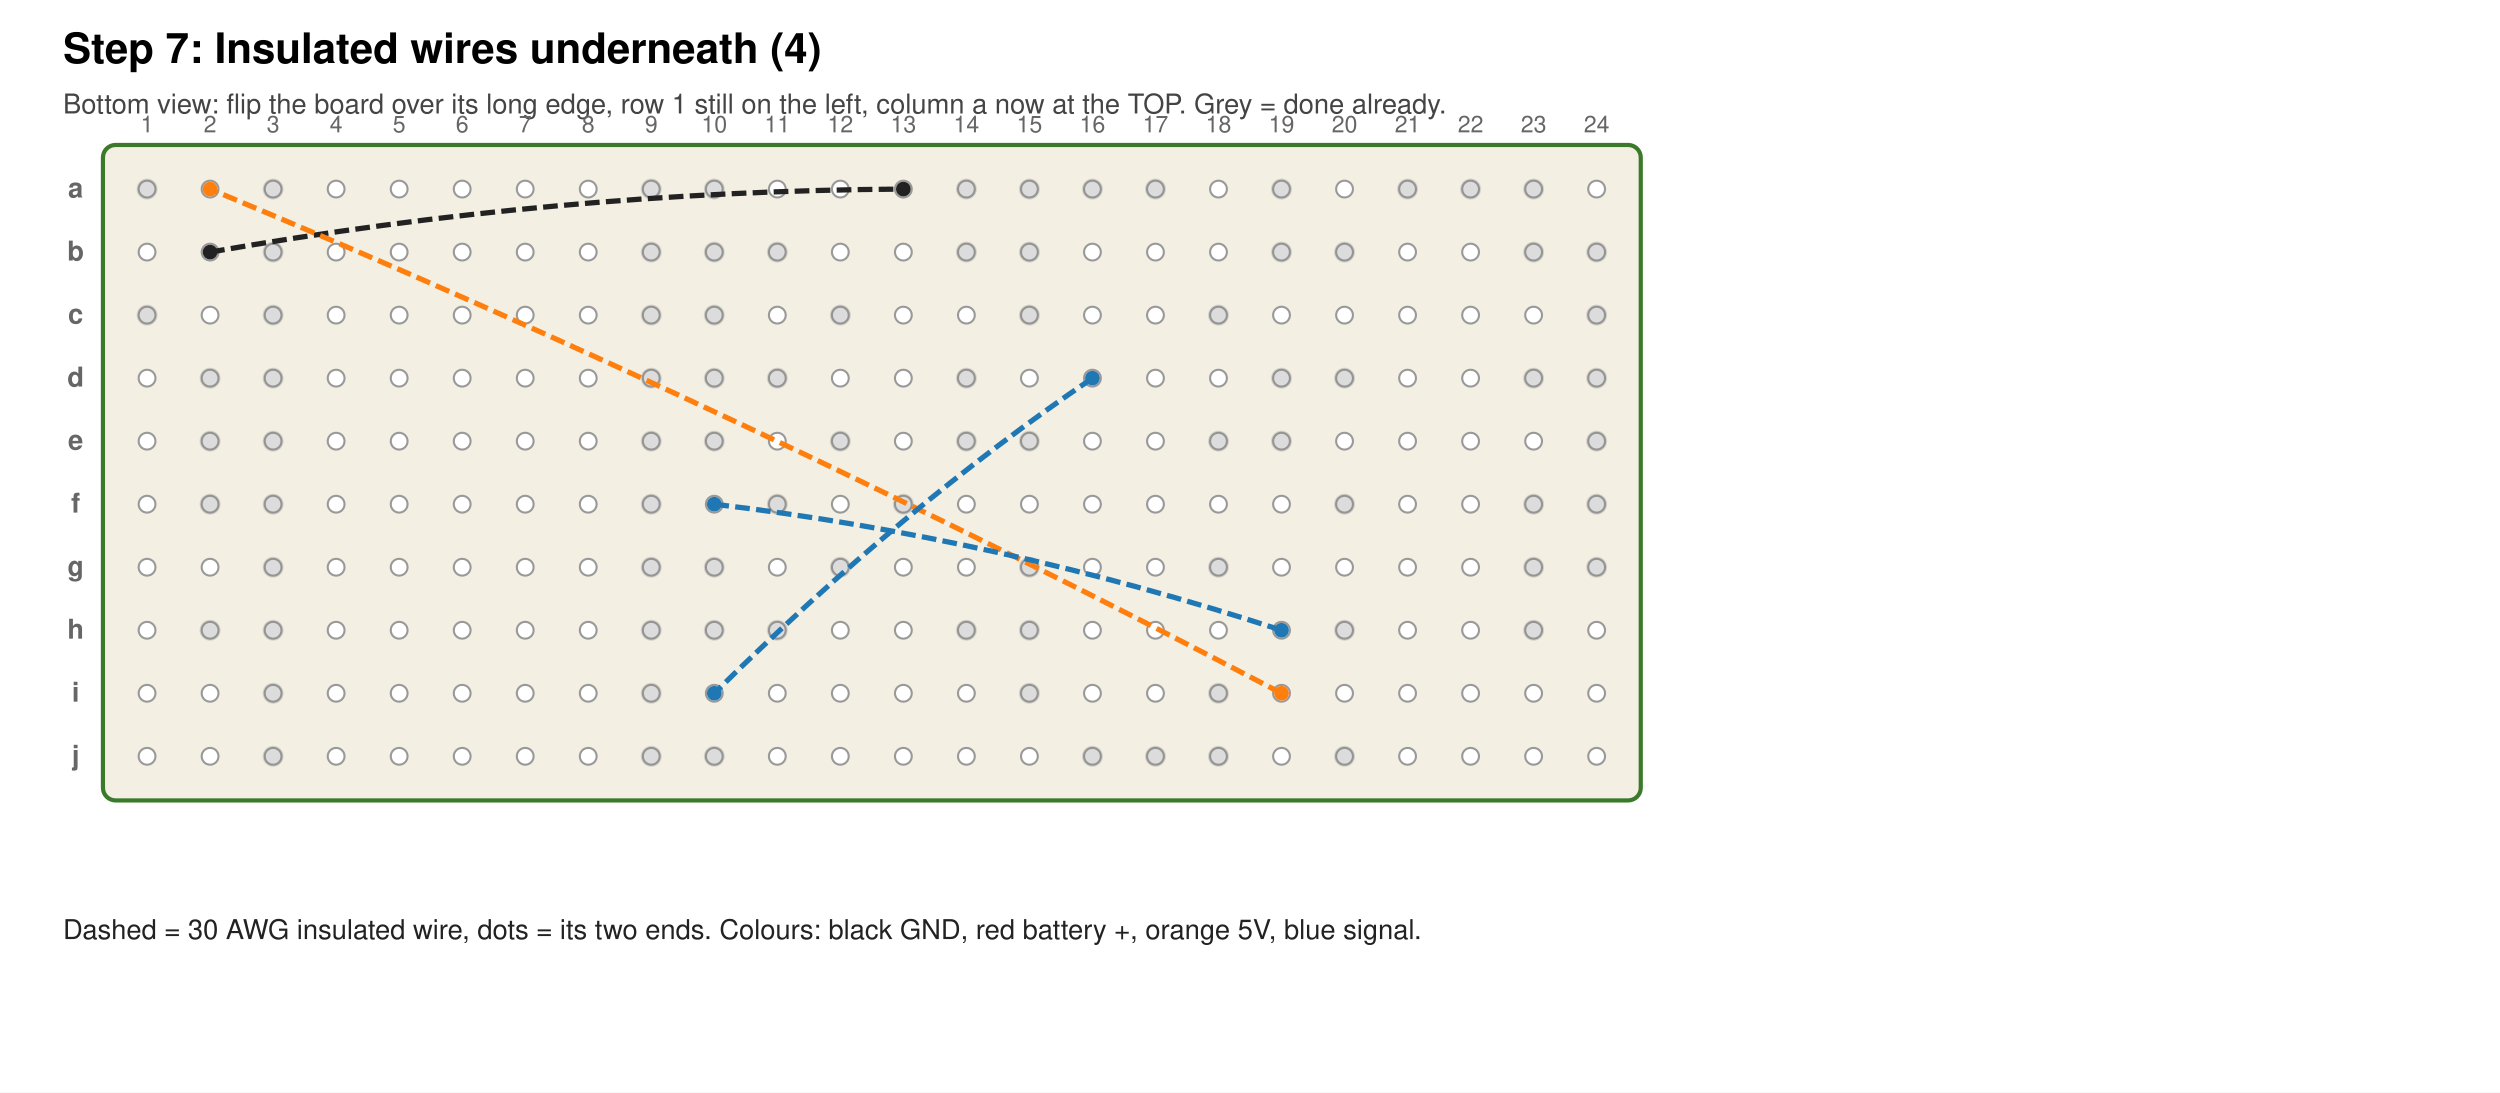
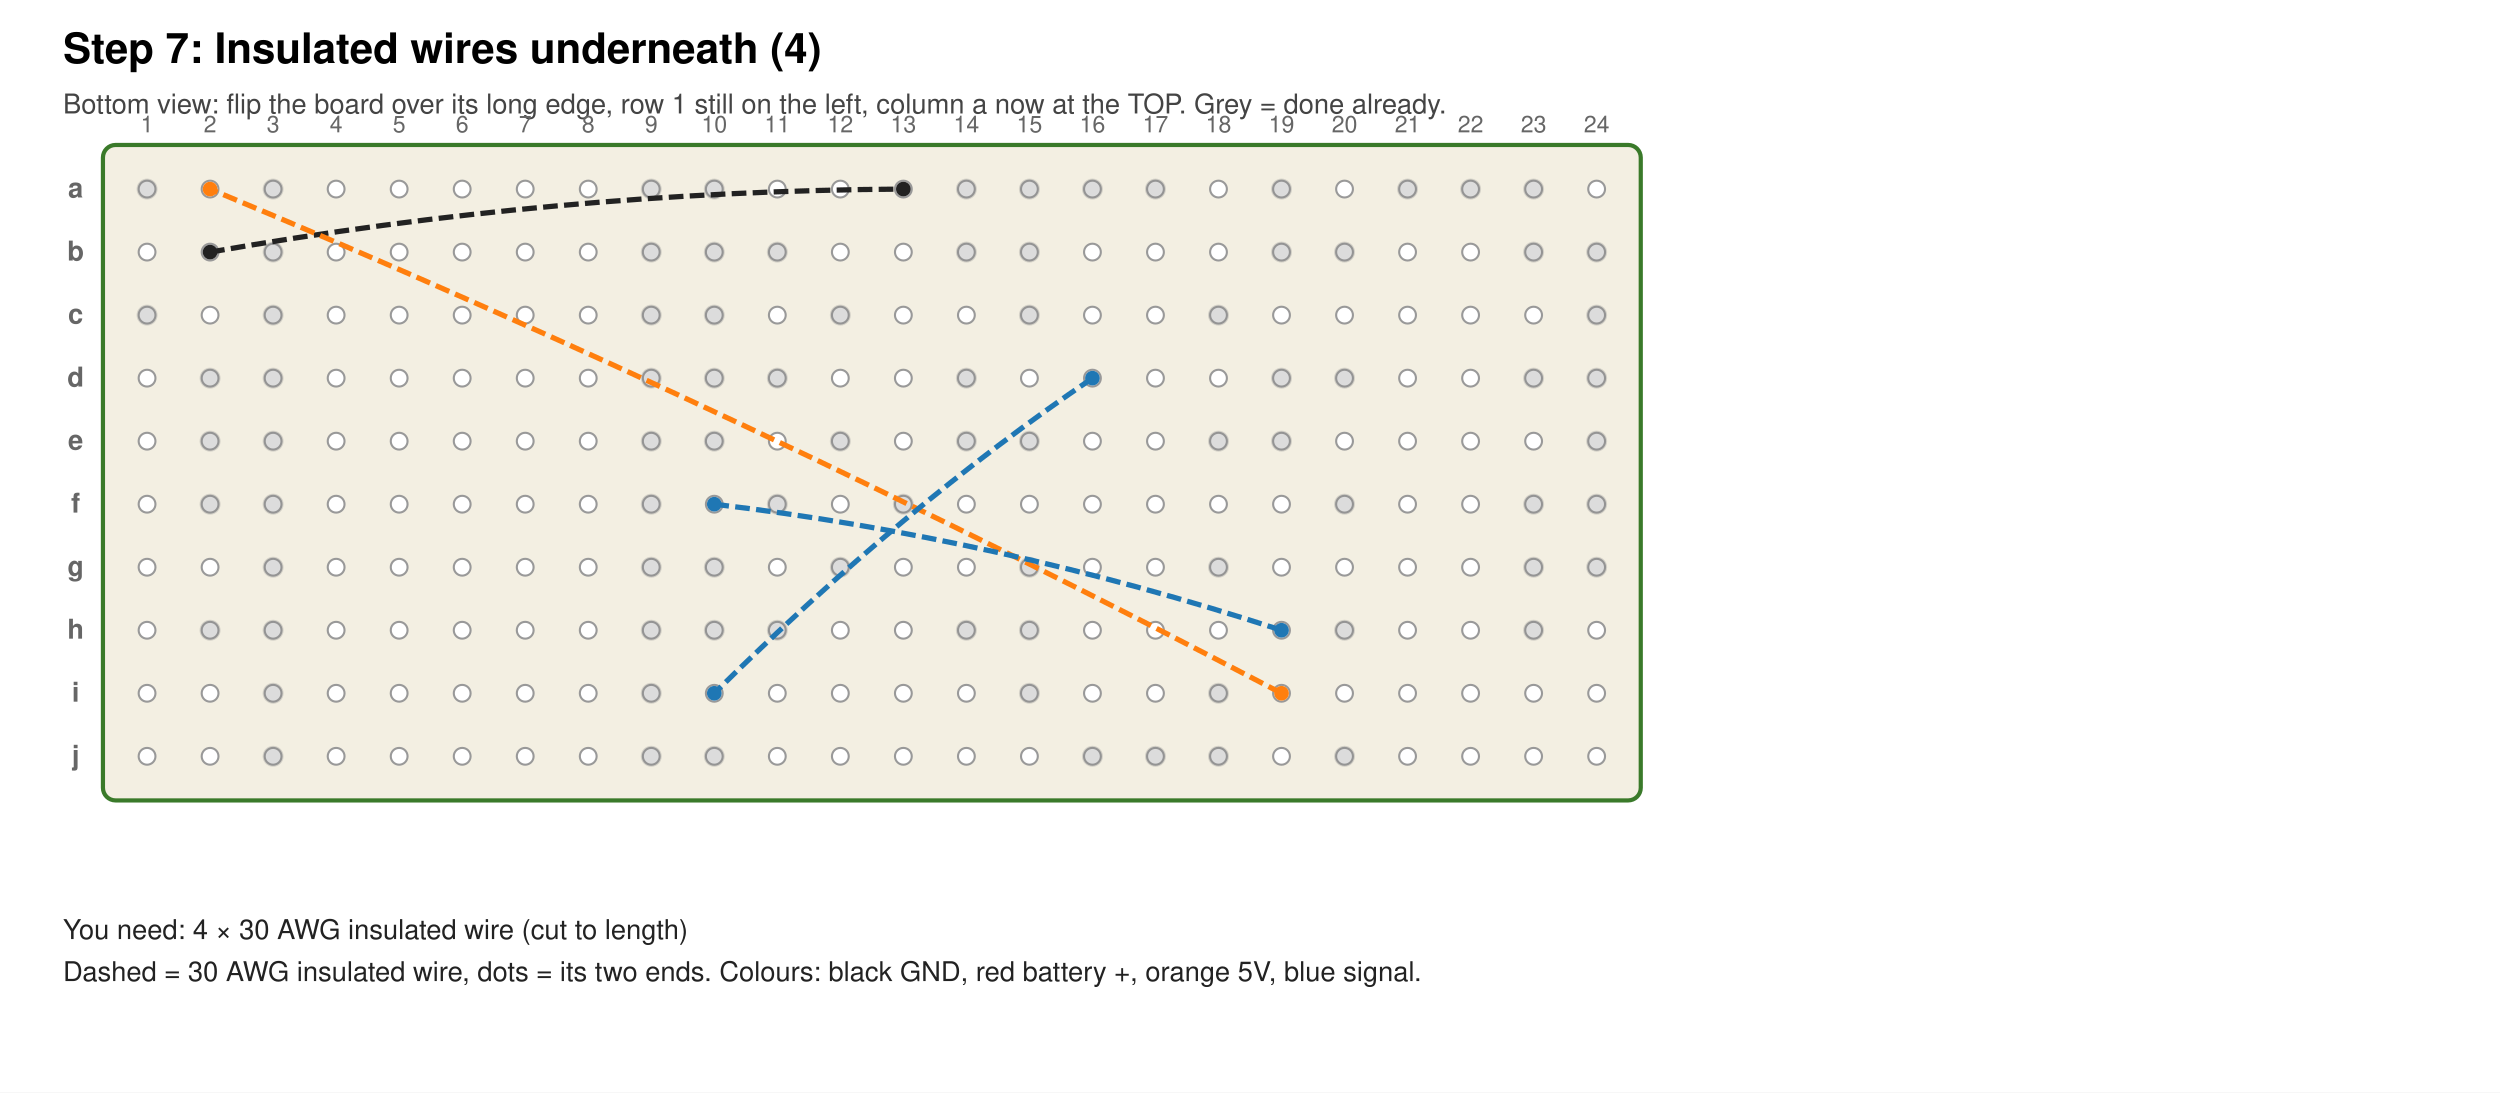
<svg xmlns="http://www.w3.org/2000/svg" width="1190" height="520" font-family="Helvetica,Arial">
  <defs>
    <filter id="mute">
      <feColorMatrix type="saturate" values="0" />
    </filter>
  </defs>
  <rect width="100%" height="100%" fill="#ffffff" />
  <text x="30" y="30" font-size="20" font-weight="bold">Step 7: Insulated wires underneath (4)</text>
  <text x="30" y="54" font-size="13" fill="#444">Bottom view: flip the board over its long edge, row 1 still on the left, column a now at the TOP. Grey = done already.</text>
  <rect x="49" y="69" width="732" height="312" rx="6" fill="#f3efe2" stroke="#3a7a2a" stroke-width="2" />
  <text x="70" y="63" font-size="11" fill="#666" text-anchor="middle">1</text>
  <text x="100" y="63" font-size="11" fill="#666" text-anchor="middle">2</text>
  <text x="130" y="63" font-size="11" fill="#666" text-anchor="middle">3</text>
  <text x="160" y="63" font-size="11" fill="#666" text-anchor="middle">4</text>
  <text x="190" y="63" font-size="11" fill="#666" text-anchor="middle">5</text>
  <text x="220" y="63" font-size="11" fill="#666" text-anchor="middle">6</text>
  <text x="250" y="63" font-size="11" fill="#666" text-anchor="middle">7</text>
  <text x="280" y="63" font-size="11" fill="#666" text-anchor="middle">8</text>
  <text x="310" y="63" font-size="11" fill="#666" text-anchor="middle">9</text>
  <text x="340" y="63" font-size="11" fill="#666" text-anchor="middle">10</text>
  <text x="370" y="63" font-size="11" fill="#666" text-anchor="middle">11</text>
  <text x="400" y="63" font-size="11" fill="#666" text-anchor="middle">12</text>
  <text x="430" y="63" font-size="11" fill="#666" text-anchor="middle">13</text>
  <text x="460" y="63" font-size="11" fill="#666" text-anchor="middle">14</text>
  <text x="490" y="63" font-size="11" fill="#666" text-anchor="middle">15</text>
  <text x="520" y="63" font-size="11" fill="#666" text-anchor="middle">16</text>
  <text x="550" y="63" font-size="11" fill="#666" text-anchor="middle">17</text>
  <text x="580" y="63" font-size="11" fill="#666" text-anchor="middle">18</text>
  <text x="610" y="63" font-size="11" fill="#666" text-anchor="middle">19</text>
  <text x="640" y="63" font-size="11" fill="#666" text-anchor="middle">20</text>
  <text x="670" y="63" font-size="11" fill="#666" text-anchor="middle">21</text>
  <text x="700" y="63" font-size="11" fill="#666" text-anchor="middle">22</text>
  <text x="730" y="63" font-size="11" fill="#666" text-anchor="middle">23</text>
  <text x="760" y="63" font-size="11" fill="#666" text-anchor="middle">24</text>
  <text x="36" y="94" font-size="13" font-weight="bold" fill="#666" text-anchor="middle">a</text>
  <text x="36" y="124" font-size="13" font-weight="bold" fill="#666" text-anchor="middle">b</text>
  <text x="36" y="154" font-size="13" font-weight="bold" fill="#666" text-anchor="middle">c</text>
  <text x="36" y="184" font-size="13" font-weight="bold" fill="#666" text-anchor="middle">d</text>
  <text x="36" y="214" font-size="13" font-weight="bold" fill="#666" text-anchor="middle">e</text>
  <text x="36" y="244" font-size="13" font-weight="bold" fill="#666" text-anchor="middle">f</text>
  <text x="36" y="274" font-size="13" font-weight="bold" fill="#666" text-anchor="middle">g</text>
  <text x="36" y="304" font-size="13" font-weight="bold" fill="#666" text-anchor="middle">h</text>
  <text x="36" y="334" font-size="13" font-weight="bold" fill="#666" text-anchor="middle">i</text>
  <text x="36" y="364" font-size="13" font-weight="bold" fill="#666" text-anchor="middle">j</text>
  <circle cx="70" cy="90" r="4" fill="#fff" stroke="#999" />
  <circle cx="70" cy="120" r="4" fill="#fff" stroke="#999" />
  <circle cx="70" cy="150" r="4" fill="#fff" stroke="#999" />
  <circle cx="70" cy="180" r="4" fill="#fff" stroke="#999" />
  <circle cx="70" cy="210" r="4" fill="#fff" stroke="#999" />
  <circle cx="70" cy="240" r="4" fill="#fff" stroke="#999" />
  <circle cx="70" cy="270" r="4" fill="#fff" stroke="#999" />
  <circle cx="70" cy="300" r="4" fill="#fff" stroke="#999" />
  <circle cx="70" cy="330" r="4" fill="#fff" stroke="#999" />
  <circle cx="70" cy="360" r="4" fill="#fff" stroke="#999" />
  <circle cx="100" cy="90" r="4" fill="#fff" stroke="#999" />
  <circle cx="100" cy="120" r="4" fill="#fff" stroke="#999" />
  <circle cx="100" cy="150" r="4" fill="#fff" stroke="#999" />
  <circle cx="100" cy="180" r="4" fill="#fff" stroke="#999" />
  <circle cx="100" cy="210" r="4" fill="#fff" stroke="#999" />
  <circle cx="100" cy="240" r="4" fill="#fff" stroke="#999" />
  <circle cx="100" cy="270" r="4" fill="#fff" stroke="#999" />
  <circle cx="100" cy="300" r="4" fill="#fff" stroke="#999" />
  <circle cx="100" cy="330" r="4" fill="#fff" stroke="#999" />
  <circle cx="100" cy="360" r="4" fill="#fff" stroke="#999" />
  <circle cx="130" cy="90" r="4" fill="#fff" stroke="#999" />
  <circle cx="130" cy="120" r="4" fill="#fff" stroke="#999" />
  <circle cx="130" cy="150" r="4" fill="#fff" stroke="#999" />
  <circle cx="130" cy="180" r="4" fill="#fff" stroke="#999" />
  <circle cx="130" cy="210" r="4" fill="#fff" stroke="#999" />
  <circle cx="130" cy="240" r="4" fill="#fff" stroke="#999" />
  <circle cx="130" cy="270" r="4" fill="#fff" stroke="#999" />
  <circle cx="130" cy="300" r="4" fill="#fff" stroke="#999" />
  <circle cx="130" cy="330" r="4" fill="#fff" stroke="#999" />
  <circle cx="130" cy="360" r="4" fill="#fff" stroke="#999" />
  <circle cx="160" cy="90" r="4" fill="#fff" stroke="#999" />
  <circle cx="160" cy="120" r="4" fill="#fff" stroke="#999" />
  <circle cx="160" cy="150" r="4" fill="#fff" stroke="#999" />
  <circle cx="160" cy="180" r="4" fill="#fff" stroke="#999" />
  <circle cx="160" cy="210" r="4" fill="#fff" stroke="#999" />
  <circle cx="160" cy="240" r="4" fill="#fff" stroke="#999" />
  <circle cx="160" cy="270" r="4" fill="#fff" stroke="#999" />
  <circle cx="160" cy="300" r="4" fill="#fff" stroke="#999" />
  <circle cx="160" cy="330" r="4" fill="#fff" stroke="#999" />
  <circle cx="160" cy="360" r="4" fill="#fff" stroke="#999" />
  <circle cx="190" cy="90" r="4" fill="#fff" stroke="#999" />
  <circle cx="190" cy="120" r="4" fill="#fff" stroke="#999" />
  <circle cx="190" cy="150" r="4" fill="#fff" stroke="#999" />
  <circle cx="190" cy="180" r="4" fill="#fff" stroke="#999" />
  <circle cx="190" cy="210" r="4" fill="#fff" stroke="#999" />
  <circle cx="190" cy="240" r="4" fill="#fff" stroke="#999" />
  <circle cx="190" cy="270" r="4" fill="#fff" stroke="#999" />
  <circle cx="190" cy="300" r="4" fill="#fff" stroke="#999" />
  <circle cx="190" cy="330" r="4" fill="#fff" stroke="#999" />
  <circle cx="190" cy="360" r="4" fill="#fff" stroke="#999" />
  <circle cx="220" cy="90" r="4" fill="#fff" stroke="#999" />
  <circle cx="220" cy="120" r="4" fill="#fff" stroke="#999" />
  <circle cx="220" cy="150" r="4" fill="#fff" stroke="#999" />
  <circle cx="220" cy="180" r="4" fill="#fff" stroke="#999" />
  <circle cx="220" cy="210" r="4" fill="#fff" stroke="#999" />
  <circle cx="220" cy="240" r="4" fill="#fff" stroke="#999" />
  <circle cx="220" cy="270" r="4" fill="#fff" stroke="#999" />
  <circle cx="220" cy="300" r="4" fill="#fff" stroke="#999" />
  <circle cx="220" cy="330" r="4" fill="#fff" stroke="#999" />
  <circle cx="220" cy="360" r="4" fill="#fff" stroke="#999" />
  <circle cx="250" cy="90" r="4" fill="#fff" stroke="#999" />
  <circle cx="250" cy="120" r="4" fill="#fff" stroke="#999" />
  <circle cx="250" cy="150" r="4" fill="#fff" stroke="#999" />
  <circle cx="250" cy="180" r="4" fill="#fff" stroke="#999" />
  <circle cx="250" cy="210" r="4" fill="#fff" stroke="#999" />
  <circle cx="250" cy="240" r="4" fill="#fff" stroke="#999" />
  <circle cx="250" cy="270" r="4" fill="#fff" stroke="#999" />
  <circle cx="250" cy="300" r="4" fill="#fff" stroke="#999" />
  <circle cx="250" cy="330" r="4" fill="#fff" stroke="#999" />
  <circle cx="250" cy="360" r="4" fill="#fff" stroke="#999" />
  <circle cx="280" cy="90" r="4" fill="#fff" stroke="#999" />
  <circle cx="280" cy="120" r="4" fill="#fff" stroke="#999" />
  <circle cx="280" cy="150" r="4" fill="#fff" stroke="#999" />
  <circle cx="280" cy="180" r="4" fill="#fff" stroke="#999" />
  <circle cx="280" cy="210" r="4" fill="#fff" stroke="#999" />
  <circle cx="280" cy="240" r="4" fill="#fff" stroke="#999" />
  <circle cx="280" cy="270" r="4" fill="#fff" stroke="#999" />
  <circle cx="280" cy="300" r="4" fill="#fff" stroke="#999" />
  <circle cx="280" cy="330" r="4" fill="#fff" stroke="#999" />
  <circle cx="280" cy="360" r="4" fill="#fff" stroke="#999" />
  <circle cx="310" cy="90" r="4" fill="#fff" stroke="#999" />
  <circle cx="310" cy="120" r="4" fill="#fff" stroke="#999" />
  <circle cx="310" cy="150" r="4" fill="#fff" stroke="#999" />
  <circle cx="310" cy="180" r="4" fill="#fff" stroke="#999" />
  <circle cx="310" cy="210" r="4" fill="#fff" stroke="#999" />
  <circle cx="310" cy="240" r="4" fill="#fff" stroke="#999" />
  <circle cx="310" cy="270" r="4" fill="#fff" stroke="#999" />
  <circle cx="310" cy="300" r="4" fill="#fff" stroke="#999" />
  <circle cx="310" cy="330" r="4" fill="#fff" stroke="#999" />
  <circle cx="310" cy="360" r="4" fill="#fff" stroke="#999" />
  <circle cx="340" cy="90" r="4" fill="#fff" stroke="#999" />
  <circle cx="340" cy="120" r="4" fill="#fff" stroke="#999" />
  <circle cx="340" cy="150" r="4" fill="#fff" stroke="#999" />
  <circle cx="340" cy="180" r="4" fill="#fff" stroke="#999" />
  <circle cx="340" cy="210" r="4" fill="#fff" stroke="#999" />
  <circle cx="340" cy="240" r="4" fill="#fff" stroke="#999" />
  <circle cx="340" cy="270" r="4" fill="#fff" stroke="#999" />
  <circle cx="340" cy="300" r="4" fill="#fff" stroke="#999" />
  <circle cx="340" cy="330" r="4" fill="#fff" stroke="#999" />
  <circle cx="340" cy="360" r="4" fill="#fff" stroke="#999" />
  <circle cx="370" cy="90" r="4" fill="#fff" stroke="#999" />
  <circle cx="370" cy="120" r="4" fill="#fff" stroke="#999" />
  <circle cx="370" cy="150" r="4" fill="#fff" stroke="#999" />
  <circle cx="370" cy="180" r="4" fill="#fff" stroke="#999" />
  <circle cx="370" cy="210" r="4" fill="#fff" stroke="#999" />
  <circle cx="370" cy="240" r="4" fill="#fff" stroke="#999" />
  <circle cx="370" cy="270" r="4" fill="#fff" stroke="#999" />
  <circle cx="370" cy="300" r="4" fill="#fff" stroke="#999" />
  <circle cx="370" cy="330" r="4" fill="#fff" stroke="#999" />
  <circle cx="370" cy="360" r="4" fill="#fff" stroke="#999" />
  <circle cx="400" cy="90" r="4" fill="#fff" stroke="#999" />
  <circle cx="400" cy="120" r="4" fill="#fff" stroke="#999" />
  <circle cx="400" cy="150" r="4" fill="#fff" stroke="#999" />
  <circle cx="400" cy="180" r="4" fill="#fff" stroke="#999" />
  <circle cx="400" cy="210" r="4" fill="#fff" stroke="#999" />
  <circle cx="400" cy="240" r="4" fill="#fff" stroke="#999" />
  <circle cx="400" cy="270" r="4" fill="#fff" stroke="#999" />
  <circle cx="400" cy="300" r="4" fill="#fff" stroke="#999" />
  <circle cx="400" cy="330" r="4" fill="#fff" stroke="#999" />
  <circle cx="400" cy="360" r="4" fill="#fff" stroke="#999" />
  <circle cx="430" cy="90" r="4" fill="#fff" stroke="#999" />
  <circle cx="430" cy="120" r="4" fill="#fff" stroke="#999" />
  <circle cx="430" cy="150" r="4" fill="#fff" stroke="#999" />
  <circle cx="430" cy="180" r="4" fill="#fff" stroke="#999" />
  <circle cx="430" cy="210" r="4" fill="#fff" stroke="#999" />
  <circle cx="430" cy="240" r="4" fill="#fff" stroke="#999" />
  <circle cx="430" cy="270" r="4" fill="#fff" stroke="#999" />
  <circle cx="430" cy="300" r="4" fill="#fff" stroke="#999" />
  <circle cx="430" cy="330" r="4" fill="#fff" stroke="#999" />
  <circle cx="430" cy="360" r="4" fill="#fff" stroke="#999" />
  <circle cx="460" cy="90" r="4" fill="#fff" stroke="#999" />
  <circle cx="460" cy="120" r="4" fill="#fff" stroke="#999" />
  <circle cx="460" cy="150" r="4" fill="#fff" stroke="#999" />
  <circle cx="460" cy="180" r="4" fill="#fff" stroke="#999" />
  <circle cx="460" cy="210" r="4" fill="#fff" stroke="#999" />
  <circle cx="460" cy="240" r="4" fill="#fff" stroke="#999" />
  <circle cx="460" cy="270" r="4" fill="#fff" stroke="#999" />
  <circle cx="460" cy="300" r="4" fill="#fff" stroke="#999" />
  <circle cx="460" cy="330" r="4" fill="#fff" stroke="#999" />
  <circle cx="460" cy="360" r="4" fill="#fff" stroke="#999" />
  <circle cx="490" cy="90" r="4" fill="#fff" stroke="#999" />
  <circle cx="490" cy="120" r="4" fill="#fff" stroke="#999" />
  <circle cx="490" cy="150" r="4" fill="#fff" stroke="#999" />
  <circle cx="490" cy="180" r="4" fill="#fff" stroke="#999" />
  <circle cx="490" cy="210" r="4" fill="#fff" stroke="#999" />
  <circle cx="490" cy="240" r="4" fill="#fff" stroke="#999" />
  <circle cx="490" cy="270" r="4" fill="#fff" stroke="#999" />
  <circle cx="490" cy="300" r="4" fill="#fff" stroke="#999" />
  <circle cx="490" cy="330" r="4" fill="#fff" stroke="#999" />
  <circle cx="490" cy="360" r="4" fill="#fff" stroke="#999" />
  <circle cx="520" cy="90" r="4" fill="#fff" stroke="#999" />
  <circle cx="520" cy="120" r="4" fill="#fff" stroke="#999" />
  <circle cx="520" cy="150" r="4" fill="#fff" stroke="#999" />
  <circle cx="520" cy="180" r="4" fill="#fff" stroke="#999" />
  <circle cx="520" cy="210" r="4" fill="#fff" stroke="#999" />
  <circle cx="520" cy="240" r="4" fill="#fff" stroke="#999" />
  <circle cx="520" cy="270" r="4" fill="#fff" stroke="#999" />
  <circle cx="520" cy="300" r="4" fill="#fff" stroke="#999" />
  <circle cx="520" cy="330" r="4" fill="#fff" stroke="#999" />
  <circle cx="520" cy="360" r="4" fill="#fff" stroke="#999" />
  <circle cx="550" cy="90" r="4" fill="#fff" stroke="#999" />
  <circle cx="550" cy="120" r="4" fill="#fff" stroke="#999" />
  <circle cx="550" cy="150" r="4" fill="#fff" stroke="#999" />
  <circle cx="550" cy="180" r="4" fill="#fff" stroke="#999" />
  <circle cx="550" cy="210" r="4" fill="#fff" stroke="#999" />
  <circle cx="550" cy="240" r="4" fill="#fff" stroke="#999" />
  <circle cx="550" cy="270" r="4" fill="#fff" stroke="#999" />
  <circle cx="550" cy="300" r="4" fill="#fff" stroke="#999" />
  <circle cx="550" cy="330" r="4" fill="#fff" stroke="#999" />
  <circle cx="550" cy="360" r="4" fill="#fff" stroke="#999" />
  <circle cx="580" cy="90" r="4" fill="#fff" stroke="#999" />
  <circle cx="580" cy="120" r="4" fill="#fff" stroke="#999" />
  <circle cx="580" cy="150" r="4" fill="#fff" stroke="#999" />
  <circle cx="580" cy="180" r="4" fill="#fff" stroke="#999" />
  <circle cx="580" cy="210" r="4" fill="#fff" stroke="#999" />
  <circle cx="580" cy="240" r="4" fill="#fff" stroke="#999" />
  <circle cx="580" cy="270" r="4" fill="#fff" stroke="#999" />
  <circle cx="580" cy="300" r="4" fill="#fff" stroke="#999" />
  <circle cx="580" cy="330" r="4" fill="#fff" stroke="#999" />
  <circle cx="580" cy="360" r="4" fill="#fff" stroke="#999" />
  <circle cx="610" cy="90" r="4" fill="#fff" stroke="#999" />
  <circle cx="610" cy="120" r="4" fill="#fff" stroke="#999" />
  <circle cx="610" cy="150" r="4" fill="#fff" stroke="#999" />
  <circle cx="610" cy="180" r="4" fill="#fff" stroke="#999" />
  <circle cx="610" cy="210" r="4" fill="#fff" stroke="#999" />
  <circle cx="610" cy="240" r="4" fill="#fff" stroke="#999" />
  <circle cx="610" cy="270" r="4" fill="#fff" stroke="#999" />
  <circle cx="610" cy="300" r="4" fill="#fff" stroke="#999" />
  <circle cx="610" cy="330" r="4" fill="#fff" stroke="#999" />
  <circle cx="610" cy="360" r="4" fill="#fff" stroke="#999" />
  <circle cx="640" cy="90" r="4" fill="#fff" stroke="#999" />
  <circle cx="640" cy="120" r="4" fill="#fff" stroke="#999" />
  <circle cx="640" cy="150" r="4" fill="#fff" stroke="#999" />
  <circle cx="640" cy="180" r="4" fill="#fff" stroke="#999" />
  <circle cx="640" cy="210" r="4" fill="#fff" stroke="#999" />
  <circle cx="640" cy="240" r="4" fill="#fff" stroke="#999" />
  <circle cx="640" cy="270" r="4" fill="#fff" stroke="#999" />
  <circle cx="640" cy="300" r="4" fill="#fff" stroke="#999" />
  <circle cx="640" cy="330" r="4" fill="#fff" stroke="#999" />
  <circle cx="640" cy="360" r="4" fill="#fff" stroke="#999" />
  <circle cx="670" cy="90" r="4" fill="#fff" stroke="#999" />
  <circle cx="670" cy="120" r="4" fill="#fff" stroke="#999" />
  <circle cx="670" cy="150" r="4" fill="#fff" stroke="#999" />
  <circle cx="670" cy="180" r="4" fill="#fff" stroke="#999" />
  <circle cx="670" cy="210" r="4" fill="#fff" stroke="#999" />
  <circle cx="670" cy="240" r="4" fill="#fff" stroke="#999" />
  <circle cx="670" cy="270" r="4" fill="#fff" stroke="#999" />
  <circle cx="670" cy="300" r="4" fill="#fff" stroke="#999" />
  <circle cx="670" cy="330" r="4" fill="#fff" stroke="#999" />
  <circle cx="670" cy="360" r="4" fill="#fff" stroke="#999" />
  <circle cx="700" cy="90" r="4" fill="#fff" stroke="#999" />
  <circle cx="700" cy="120" r="4" fill="#fff" stroke="#999" />
  <circle cx="700" cy="150" r="4" fill="#fff" stroke="#999" />
  <circle cx="700" cy="180" r="4" fill="#fff" stroke="#999" />
  <circle cx="700" cy="210" r="4" fill="#fff" stroke="#999" />
  <circle cx="700" cy="240" r="4" fill="#fff" stroke="#999" />
  <circle cx="700" cy="270" r="4" fill="#fff" stroke="#999" />
  <circle cx="700" cy="300" r="4" fill="#fff" stroke="#999" />
  <circle cx="700" cy="330" r="4" fill="#fff" stroke="#999" />
  <circle cx="700" cy="360" r="4" fill="#fff" stroke="#999" />
  <circle cx="730" cy="90" r="4" fill="#fff" stroke="#999" />
  <circle cx="730" cy="120" r="4" fill="#fff" stroke="#999" />
  <circle cx="730" cy="150" r="4" fill="#fff" stroke="#999" />
  <circle cx="730" cy="180" r="4" fill="#fff" stroke="#999" />
  <circle cx="730" cy="210" r="4" fill="#fff" stroke="#999" />
  <circle cx="730" cy="240" r="4" fill="#fff" stroke="#999" />
  <circle cx="730" cy="270" r="4" fill="#fff" stroke="#999" />
  <circle cx="730" cy="300" r="4" fill="#fff" stroke="#999" />
  <circle cx="730" cy="330" r="4" fill="#fff" stroke="#999" />
  <circle cx="730" cy="360" r="4" fill="#fff" stroke="#999" />
  <circle cx="760" cy="90" r="4" fill="#fff" stroke="#999" />
  <circle cx="760" cy="120" r="4" fill="#fff" stroke="#999" />
  <circle cx="760" cy="150" r="4" fill="#fff" stroke="#999" />
  <circle cx="760" cy="180" r="4" fill="#fff" stroke="#999" />
  <circle cx="760" cy="210" r="4" fill="#fff" stroke="#999" />
  <circle cx="760" cy="240" r="4" fill="#fff" stroke="#999" />
  <circle cx="760" cy="270" r="4" fill="#fff" stroke="#999" />
  <circle cx="760" cy="300" r="4" fill="#fff" stroke="#999" />
  <circle cx="760" cy="330" r="4" fill="#fff" stroke="#999" />
  <circle cx="760" cy="360" r="4" fill="#fff" stroke="#999" />
  <g filter="url(#mute)" opacity="0.3">
    <circle cx="130" cy="90" r="5" fill="#8a8a8a" />
    <circle cx="130" cy="120" r="5" fill="#8a8a8a" />
    <circle cx="130" cy="150" r="5" fill="#8a8a8a" />
    <circle cx="130" cy="180" r="5" fill="#8a8a8a" />
    <circle cx="130" cy="210" r="5" fill="#8a8a8a" />
    <circle cx="130" cy="240" r="5" fill="#8a8a8a" />
    <circle cx="130" cy="270" r="5" fill="#8a8a8a" />
    <circle cx="130" cy="300" r="5" fill="#8a8a8a" />
    <circle cx="130" cy="330" r="5" fill="#8a8a8a" />
    <circle cx="130" cy="360" r="5" fill="#8a8a8a" />
    <circle cx="310" cy="90" r="5" fill="#8a8a8a" />
    <circle cx="310" cy="120" r="5" fill="#8a8a8a" />
    <circle cx="310" cy="150" r="5" fill="#8a8a8a" />
    <circle cx="310" cy="180" r="5" fill="#8a8a8a" />
    <circle cx="310" cy="210" r="5" fill="#8a8a8a" />
    <circle cx="310" cy="240" r="5" fill="#8a8a8a" />
    <circle cx="310" cy="270" r="5" fill="#8a8a8a" />
    <circle cx="310" cy="300" r="5" fill="#8a8a8a" />
    <circle cx="310" cy="330" r="5" fill="#8a8a8a" />
    <circle cx="310" cy="360" r="5" fill="#8a8a8a" />
    <circle cx="70" cy="90" r="5" fill="#8a8a8a" />
    <circle cx="70" cy="150" r="5" fill="#8a8a8a" />
    <circle cx="340" cy="150" r="5" fill="#8a8a8a" />
    <circle cx="400" cy="150" r="5" fill="#8a8a8a" />
    <circle cx="370" cy="120" r="5" fill="#8a8a8a" />
    <circle cx="460" cy="120" r="5" fill="#8a8a8a" />
    <circle cx="340" cy="210" r="5" fill="#8a8a8a" />
    <circle cx="400" cy="210" r="5" fill="#8a8a8a" />
    <circle cx="370" cy="180" r="5" fill="#8a8a8a" />
    <circle cx="460" cy="180" r="5" fill="#8a8a8a" />
    <circle cx="340" cy="270" r="5" fill="#8a8a8a" />
    <circle cx="400" cy="270" r="5" fill="#8a8a8a" />
    <circle cx="370" cy="300" r="5" fill="#8a8a8a" />
    <circle cx="460" cy="300" r="5" fill="#8a8a8a" />
    <circle cx="370" cy="240" r="5" fill="#8a8a8a" />
    <circle cx="430" cy="240" r="5" fill="#8a8a8a" />
    <circle cx="490" cy="150" r="5" fill="#8a8a8a" />
    <circle cx="580" cy="150" r="5" fill="#8a8a8a" />
    <circle cx="490" cy="210" r="5" fill="#8a8a8a" />
    <circle cx="580" cy="210" r="5" fill="#8a8a8a" />
    <circle cx="490" cy="270" r="5" fill="#8a8a8a" />
    <circle cx="580" cy="270" r="5" fill="#8a8a8a" />
    <circle cx="490" cy="330" r="5" fill="#8a8a8a" />
    <circle cx="580" cy="330" r="5" fill="#8a8a8a" />
    <circle cx="730" cy="120" r="5" fill="#8a8a8a" />
    <circle cx="640" cy="120" r="5" fill="#8a8a8a" />
    <circle cx="640" cy="180" r="5" fill="#8a8a8a" />
    <circle cx="730" cy="180" r="5" fill="#8a8a8a" />
    <circle cx="730" cy="240" r="5" fill="#8a8a8a" />
    <circle cx="640" cy="240" r="5" fill="#8a8a8a" />
    <circle cx="730" cy="300" r="5" fill="#8a8a8a" />
    <circle cx="640" cy="300" r="5" fill="#8a8a8a" />
    <circle cx="610" cy="90" r="5" fill="#8a8a8a" />
    <circle cx="610" cy="120" r="5" fill="#8a8a8a" />
    <circle cx="760" cy="120" r="5" fill="#8a8a8a" />
    <circle cx="760" cy="150" r="5" fill="#8a8a8a" />
    <circle cx="760" cy="180" r="5" fill="#8a8a8a" />
    <circle cx="760" cy="210" r="5" fill="#8a8a8a" />
    <circle cx="760" cy="240" r="5" fill="#8a8a8a" />
    <circle cx="760" cy="270" r="5" fill="#8a8a8a" />
    <circle cx="730" cy="270" r="5" fill="#8a8a8a" />
    <circle cx="550" cy="90" r="5" fill="#8a8a8a" />
    <circle cx="340" cy="90" r="5" fill="#8a8a8a" />
    <circle cx="340" cy="120" r="5" fill="#8a8a8a" />
    <circle cx="100" cy="240" r="5" fill="#8a8a8a" />
    <circle cx="100" cy="210" r="5" fill="#8a8a8a" />
    <circle cx="100" cy="180" r="5" fill="#8a8a8a" />
    <circle cx="100" cy="300" r="5" fill="#8a8a8a" />
    <circle cx="340" cy="180" r="5" fill="#8a8a8a" />
    <circle cx="340" cy="300" r="5" fill="#8a8a8a" />
    <circle cx="340" cy="360" r="5" fill="#8a8a8a" />
    <circle cx="490" cy="120" r="5" fill="#8a8a8a" />
    <circle cx="460" cy="210" r="5" fill="#8a8a8a" />
    <circle cx="490" cy="300" r="5" fill="#8a8a8a" />
    <circle cx="520" cy="360" r="5" fill="#8a8a8a" />
    <circle cx="550" cy="360" r="5" fill="#8a8a8a" />
    <circle cx="580" cy="360" r="5" fill="#8a8a8a" />
    <circle cx="460" cy="90" r="5" fill="#8a8a8a" />
    <circle cx="490" cy="90" r="5" fill="#8a8a8a" />
    <circle cx="520" cy="90" r="5" fill="#8a8a8a" />
    <circle cx="610" cy="210" r="5" fill="#8a8a8a" />
    <circle cx="670" cy="90" r="5" fill="#8a8a8a" />
    <circle cx="610" cy="180" r="5" fill="#8a8a8a" />
    <circle cx="700" cy="90" r="5" fill="#8a8a8a" />
    <circle cx="640" cy="360" r="5" fill="#8a8a8a" />
    <circle cx="730" cy="90" r="5" fill="#8a8a8a" />
  </g>
  <path d="M100 120 Q265 91 430 90" fill="none" stroke="#222222" stroke-width="2.5" stroke-dasharray="7,3" />
  <circle cx="100" cy="120" r="3.5" fill="#222222" />
  <circle cx="430" cy="90" r="3.5" fill="#222222" />
  <path d="M610 330 Q355 196 100 90" fill="none" stroke="#ff7f0e" stroke-width="2.5" stroke-dasharray="7,3" />
  <circle cx="610" cy="330" r="3.5" fill="#ff7f0e" />
  <circle cx="100" cy="90" r="3.5" fill="#ff7f0e" />
  <path d="M610 300 Q475 256 340 240" fill="none" stroke="#1f77b4" stroke-width="2.5" stroke-dasharray="7,3" />
  <circle cx="610" cy="300" r="3.5" fill="#1f77b4" />
  <circle cx="340" cy="240" r="3.5" fill="#1f77b4" />
  <path d="M520 180 Q430 241 340 330" fill="none" stroke="#1f77b4" stroke-width="2.5" stroke-dasharray="7,3" />
  <circle cx="520" cy="180" r="3.5" fill="#1f77b4" />
  <circle cx="340" cy="330" r="3.5" fill="#1f77b4" />
-   <text x="30" y="447" font-size="13" fill="#222">Dashed = 30 AWG insulated wire, dots = its two ends. Colours: black GND, red battery +, orange 5V, blue signal.</text>
+   <text x="30" y="447" font-size="13" fill="#222">You need: 4 × 30 AWG insulated wire (cut to length)</text>
+   <text x="30" y="467" font-size="13" fill="#222">Dashed = 30 AWG insulated wire, dots = its two ends. Colours: black GND, red battery +, orange 5V, blue signal.</text>
</svg>
